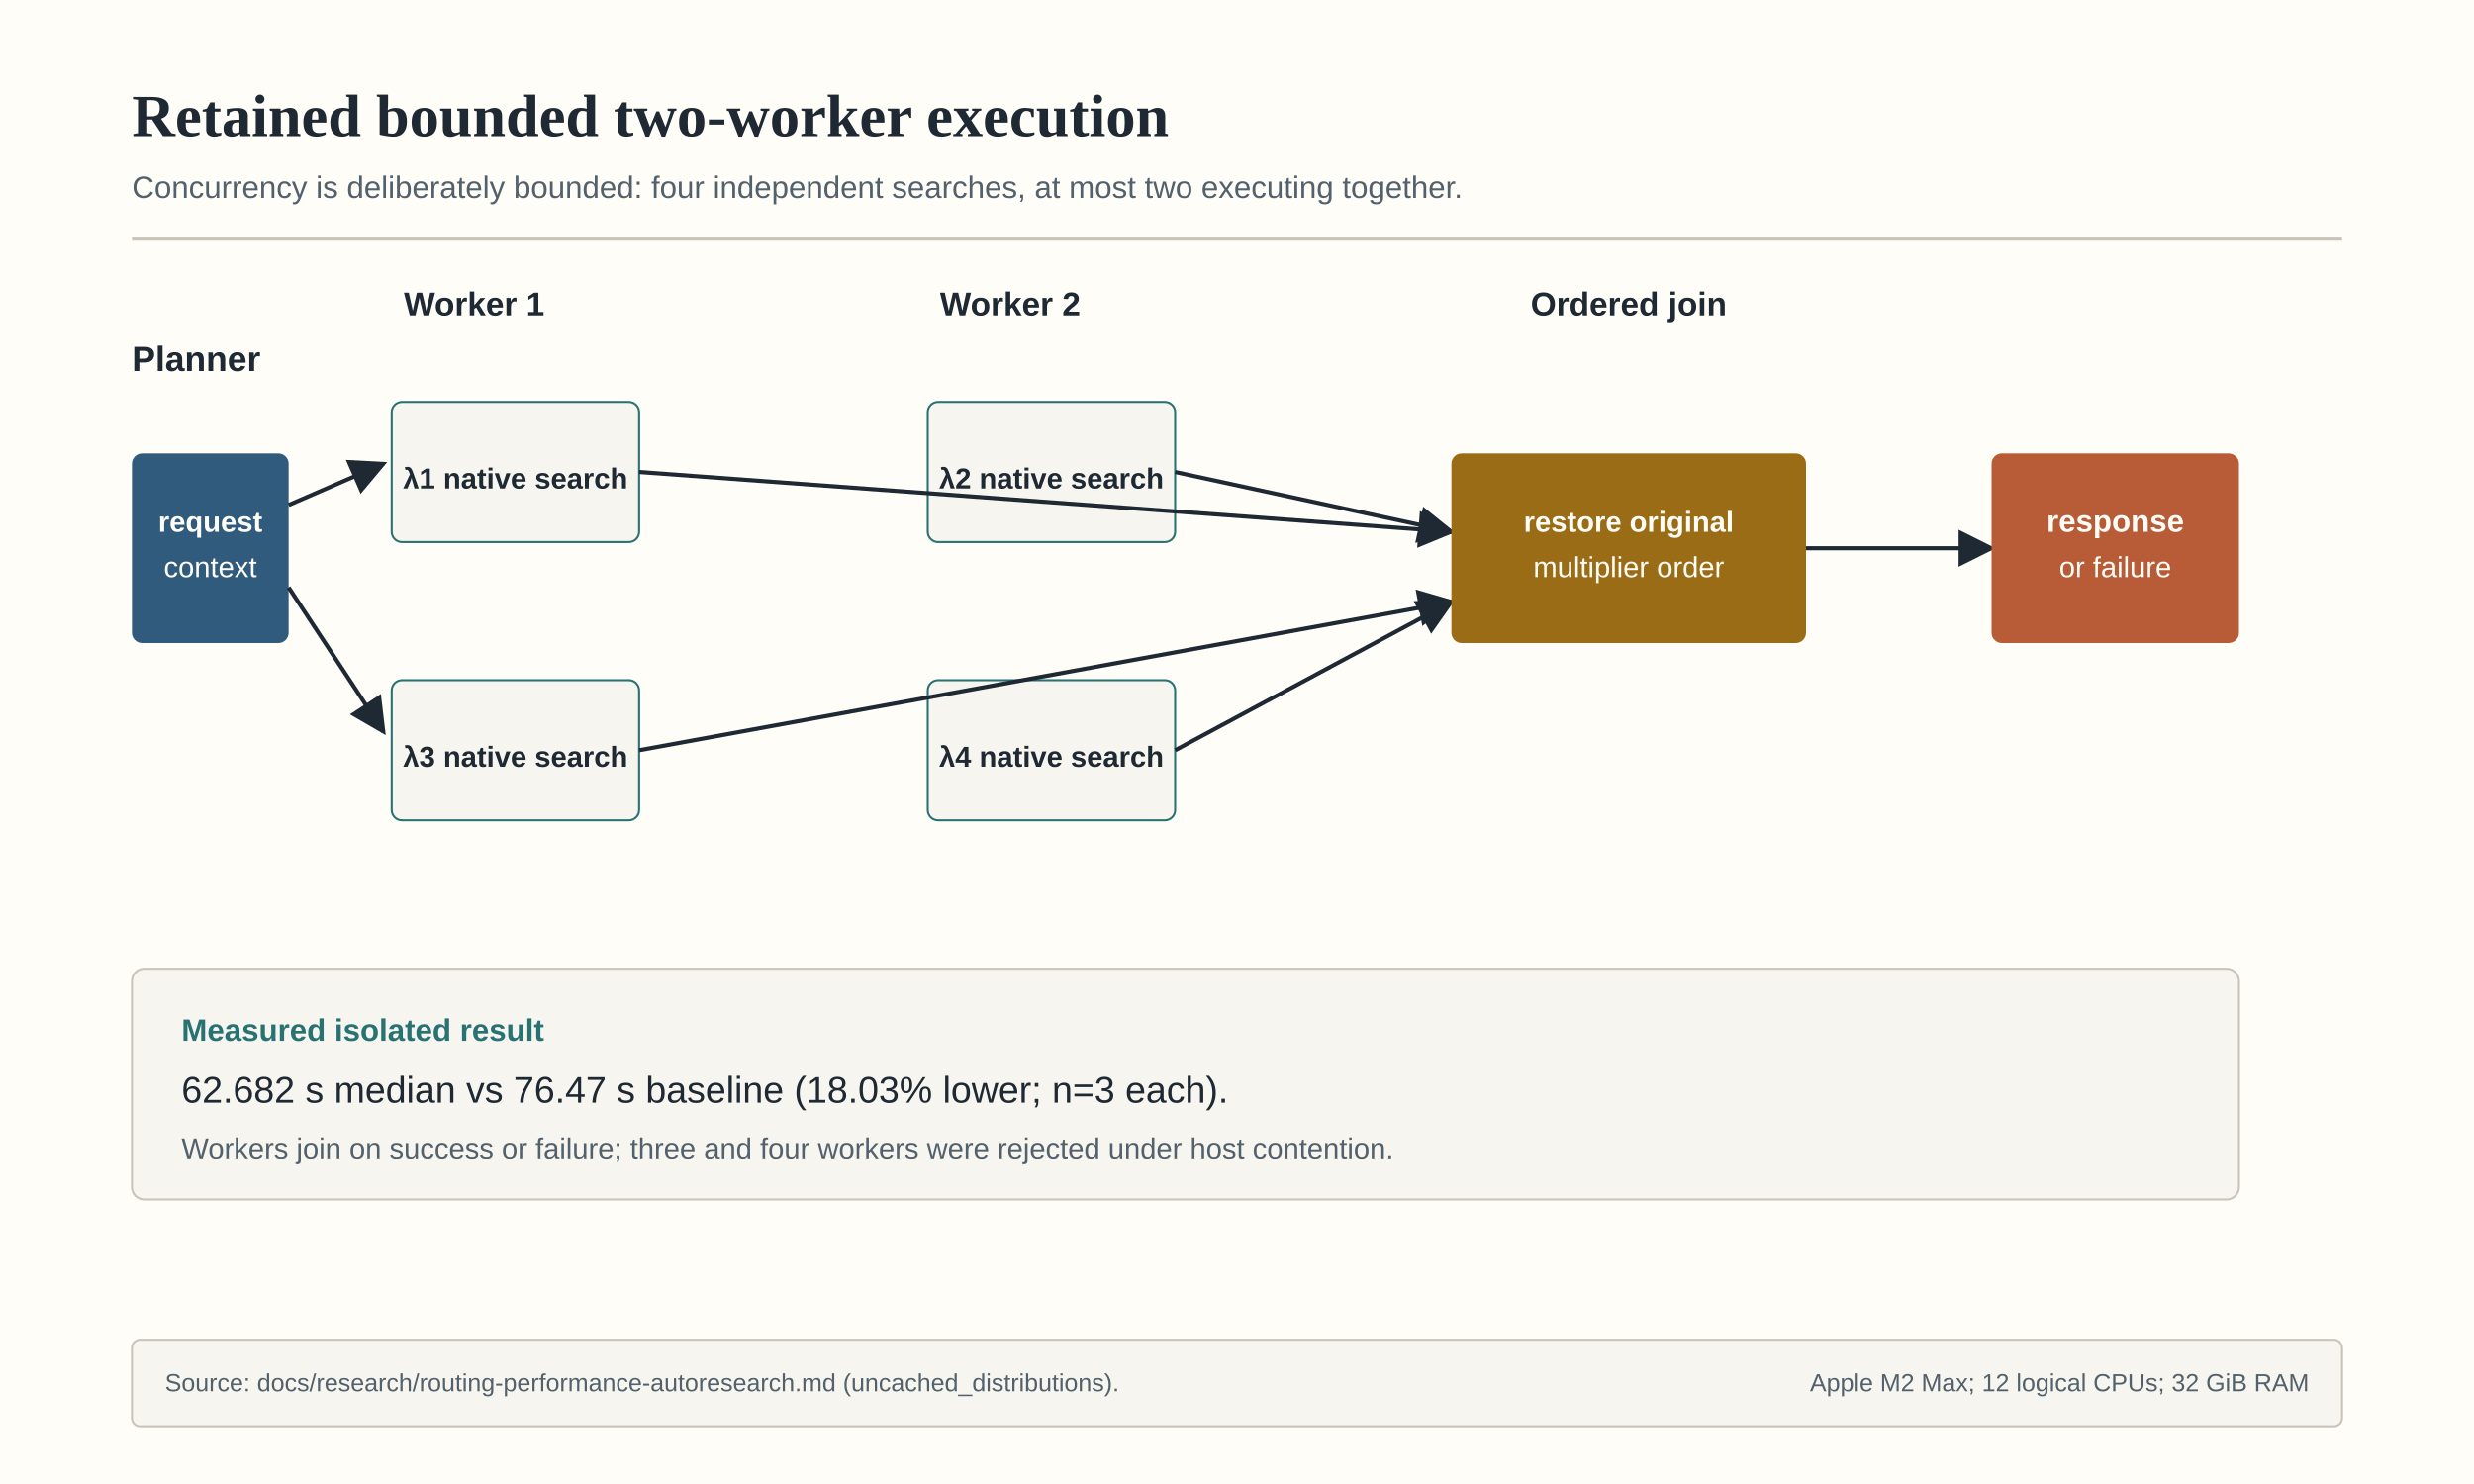
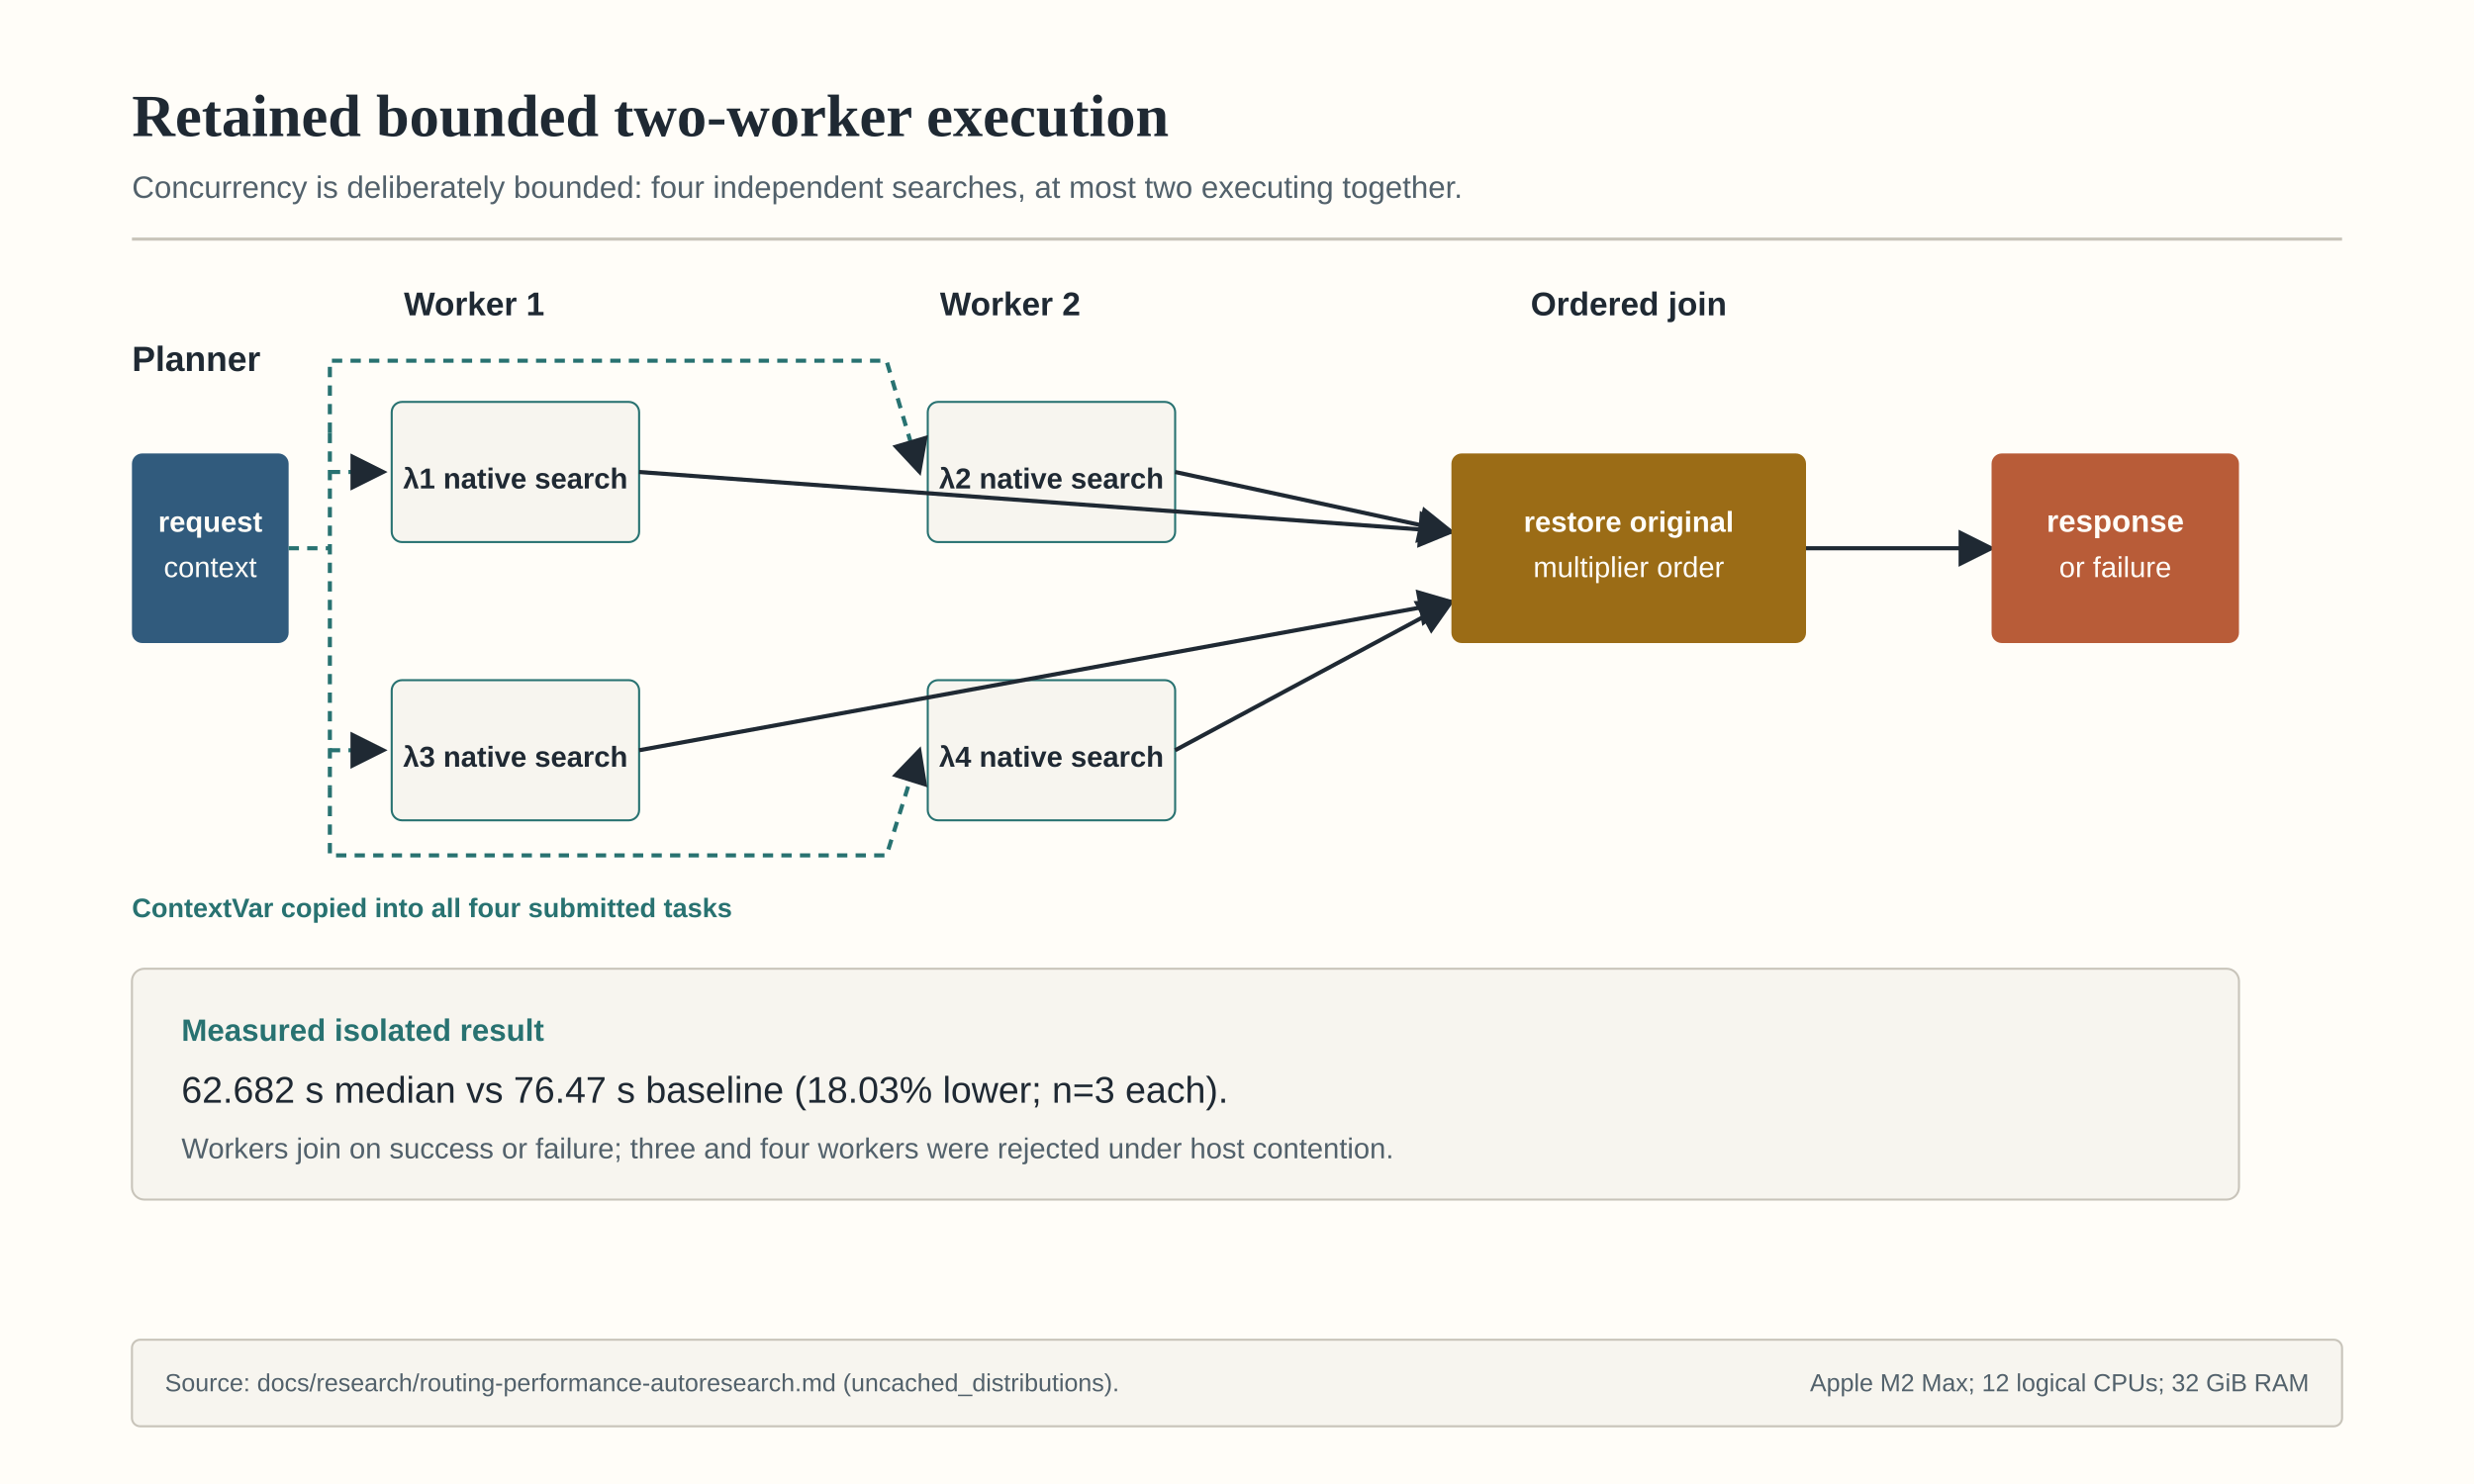
<svg xmlns="http://www.w3.org/2000/svg" width="1200" height="720" viewBox="0 0 1200 720" role="img" aria-labelledby="two-worker-execution-title two-worker-execution-desc">
  <defs>
    <pattern id="diagonal-hatch" width="8" height="8" patternUnits="userSpaceOnUse" patternTransform="rotate(45)">
      <line x1="0" y1="0" x2="0" y2="8" stroke="#1f2933" stroke-width="2" />
    </pattern>
    <marker id="arrow" markerWidth="9" markerHeight="9" refX="8" refY="4.5" orient="auto">
      <path d="M0,0 L9,4.5 L0,9 z" fill="#1f2933" />
    </marker>
  </defs>
  <rect x="0.0" y="0.0" width="1200.0" height="720.0" rx="0.0" fill="#fffdf8" stroke="none" />
  <g aria-label="Research figure">
    <text x="64.0" y="66.0" text-anchor="start" style="font-family:Georgia, 'Times New Roman', serif;font-size:29px;font-weight:bold;fill:#1f2933;">Retained bounded two-worker execution</text>
    <text x="64.0" y="96.0" text-anchor="start" style="font-family:Arial, Helvetica, sans-serif;font-size:15px;font-weight:normal;fill:#52616b;">Concurrency is deliberately bounded: four independent searches, at most two executing together.</text>
    <line x1="64.0" y1="116.0" x2="1136.0" y2="116.0" stroke="#c8c4ba" stroke-width="1.5" />
    <text x="64.0" y="180.0" text-anchor="start" style="font-family:Arial, Helvetica, sans-serif;font-size:17px;font-weight:bold;fill:#1f2933;">Planner</text>
    <text x="230.0" y="153.0" text-anchor="middle" style="font-family:Arial, Helvetica, sans-serif;font-size:16px;font-weight:bold;fill:#1f2933;">Worker 1</text>
    <text x="490.0" y="153.0" text-anchor="middle" style="font-family:Arial, Helvetica, sans-serif;font-size:16px;font-weight:bold;fill:#1f2933;">Worker 2</text>
    <text x="790.0" y="153.0" text-anchor="middle" style="font-family:Arial, Helvetica, sans-serif;font-size:16px;font-weight:bold;fill:#1f2933;">Ordered join</text>
    <rect x="190.0" y="195.0" width="120.0" height="68.0" rx="5.0" fill="#f7f5ef" stroke="#287271" />
    <text x="250.0" y="237.0" text-anchor="middle" style="font-family:Arial, Helvetica, sans-serif;font-size:14px;font-weight:bold;fill:#1f2933;">λ1 native search</text>
    <rect x="450.0" y="195.0" width="120.0" height="68.0" rx="5.0" fill="#f7f5ef" stroke="#287271" />
    <text x="510.0" y="237.0" text-anchor="middle" style="font-family:Arial, Helvetica, sans-serif;font-size:14px;font-weight:bold;fill:#1f2933;">λ2 native search</text>
    <rect x="190.0" y="330.0" width="120.0" height="68.0" rx="5.0" fill="#f7f5ef" stroke="#287271" />
    <text x="250.0" y="372.0" text-anchor="middle" style="font-family:Arial, Helvetica, sans-serif;font-size:14px;font-weight:bold;fill:#1f2933;">λ3 native search</text>
    <rect x="450.0" y="330.0" width="120.0" height="68.0" rx="5.0" fill="#f7f5ef" stroke="#287271" />
    <text x="510.0" y="372.0" text-anchor="middle" style="font-family:Arial, Helvetica, sans-serif;font-size:14px;font-weight:bold;fill:#1f2933;">λ4 native search</text>
    <rect x="64.0" y="220.0" width="76.0" height="92.0" rx="5.0" fill="#315b7d" stroke="none" />
    <text x="102.0" y="258.0" text-anchor="middle" style="font-family:Arial, Helvetica, sans-serif;font-size:14px;font-weight:bold;fill:#fffdf8;">request</text>
    <text x="102.0" y="280.0" text-anchor="middle" style="font-family:Arial, Helvetica, sans-serif;font-size:14px;font-weight:normal;fill:#fffdf8;">context</text>
-     <line x1="140.0" y1="245.0" x2="186.0" y2="225.0" stroke="#1f2933" stroke-width="2.0" marker-end="url(#arrow)" />
-     <line x1="140.0" y1="285.0" x2="186.0" y2="355.0" stroke="#1f2933" stroke-width="2.0" marker-end="url(#arrow)" />
+     <line x1="140.0" y1="266.0" x2="160.0" y2="266.0" stroke="#287271" stroke-width="2.0" stroke-dasharray="5 4" />
+     <line x1="160.0" y1="210.0" x2="160.0" y2="382.0" stroke="#287271" stroke-width="2.0" stroke-dasharray="5 4" />
+     <line x1="160.0" y1="229.0" x2="186.0" y2="229.0" stroke="#287271" stroke-width="2.0" stroke-dasharray="5 4" marker-end="url(#arrow)" />
+     <line x1="160.0" y1="364.0" x2="186.0" y2="364.0" stroke="#287271" stroke-width="2.0" stroke-dasharray="5 4" marker-end="url(#arrow)" />
+     <path d="M160,210 V175 H430 L446,229" fill="none" stroke="#287271" stroke-width="2" stroke-dasharray="5 4" marker-end="url(#arrow)" />
+     <path d="M160,382 V415 H430 L446,364" fill="none" stroke="#287271" stroke-width="2" stroke-dasharray="5 4" marker-end="url(#arrow)" />
+     <text x="64.0" y="445.0" text-anchor="start" style="font-family:Arial, Helvetica, sans-serif;font-size:13px;font-weight:bold;fill:#287271;">ContextVar copied into all four submitted tasks</text>
    <line x1="310.0" y1="229.0" x2="704.0" y2="258.0" stroke="#1f2933" stroke-width="2.0" marker-end="url(#arrow)" />
    <line x1="570.0" y1="229.0" x2="704.0" y2="258.0" stroke="#1f2933" stroke-width="2.0" marker-end="url(#arrow)" />
    <line x1="310.0" y1="364.0" x2="704.0" y2="292.0" stroke="#1f2933" stroke-width="2.0" marker-end="url(#arrow)" />
    <line x1="570.0" y1="364.0" x2="704.0" y2="292.0" stroke="#1f2933" stroke-width="2.0" marker-end="url(#arrow)" />
    <rect x="704.0" y="220.0" width="172.0" height="92.0" rx="5.0" fill="#9b6c16" stroke="none" />
    <text x="790.0" y="258.0" text-anchor="middle" style="font-family:Arial, Helvetica, sans-serif;font-size:14px;font-weight:bold;fill:#fffdf8;">restore original</text>
    <text x="790.0" y="280.0" text-anchor="middle" style="font-family:Arial, Helvetica, sans-serif;font-size:14px;font-weight:normal;fill:#fffdf8;">multiplier order</text>
    <line x1="876.0" y1="266.0" x2="966.0" y2="266.0" stroke="#1f2933" stroke-width="2.0" marker-end="url(#arrow)" />
    <rect x="966.0" y="220.0" width="120.0" height="92.0" rx="5.0" fill="#b85c38" stroke="none" />
    <text x="1026.0" y="258.0" text-anchor="middle" style="font-family:Arial, Helvetica, sans-serif;font-size:15px;font-weight:bold;fill:#fffdf8;">response</text>
    <text x="1026.0" y="280.0" text-anchor="middle" style="font-family:Arial, Helvetica, sans-serif;font-size:14px;font-weight:normal;fill:#fffdf8;">or failure</text>
    <rect x="64.0" y="470.0" width="1022.0" height="112.0" rx="6.0" fill="#f7f5ef" stroke="#c8c4ba" />
    <text x="88.0" y="505.0" text-anchor="start" style="font-family:Arial, Helvetica, sans-serif;font-size:15px;font-weight:bold;fill:#287271;">Measured isolated result</text>
    <text x="88.0" y="535.0" text-anchor="start" style="font-family:Arial, Helvetica, sans-serif;font-size:18px;font-weight:normal;fill:#1f2933;">62.682 s median vs 76.47 s baseline (18.03% lower; n=3 each).</text>
    <text x="88.0" y="562.0" text-anchor="start" style="font-family:Arial, Helvetica, sans-serif;font-size:14px;font-weight:normal;fill:#52616b;">Workers join on success or failure; three and four workers were rejected under host contention.</text>
    <rect x="64.0" y="650.0" width="1072.0" height="42.0" rx="4.0" fill="#f7f5ef" stroke="#c8c4ba" />
    <text x="80.0" y="675.0" text-anchor="start" style="font-family:Arial, Helvetica, sans-serif;font-size:12px;font-weight:normal;fill:#52616b;">Source: docs/research/routing-performance-autoresearch.md (uncached_distributions).</text>
    <text x="1120.0" y="675.0" text-anchor="end" style="font-family:Arial, Helvetica, sans-serif;font-size:12px;font-weight:normal;fill:#52616b;">Apple M2 Max; 12 logical CPUs; 32 GiB RAM</text>
  </g>
</svg>
